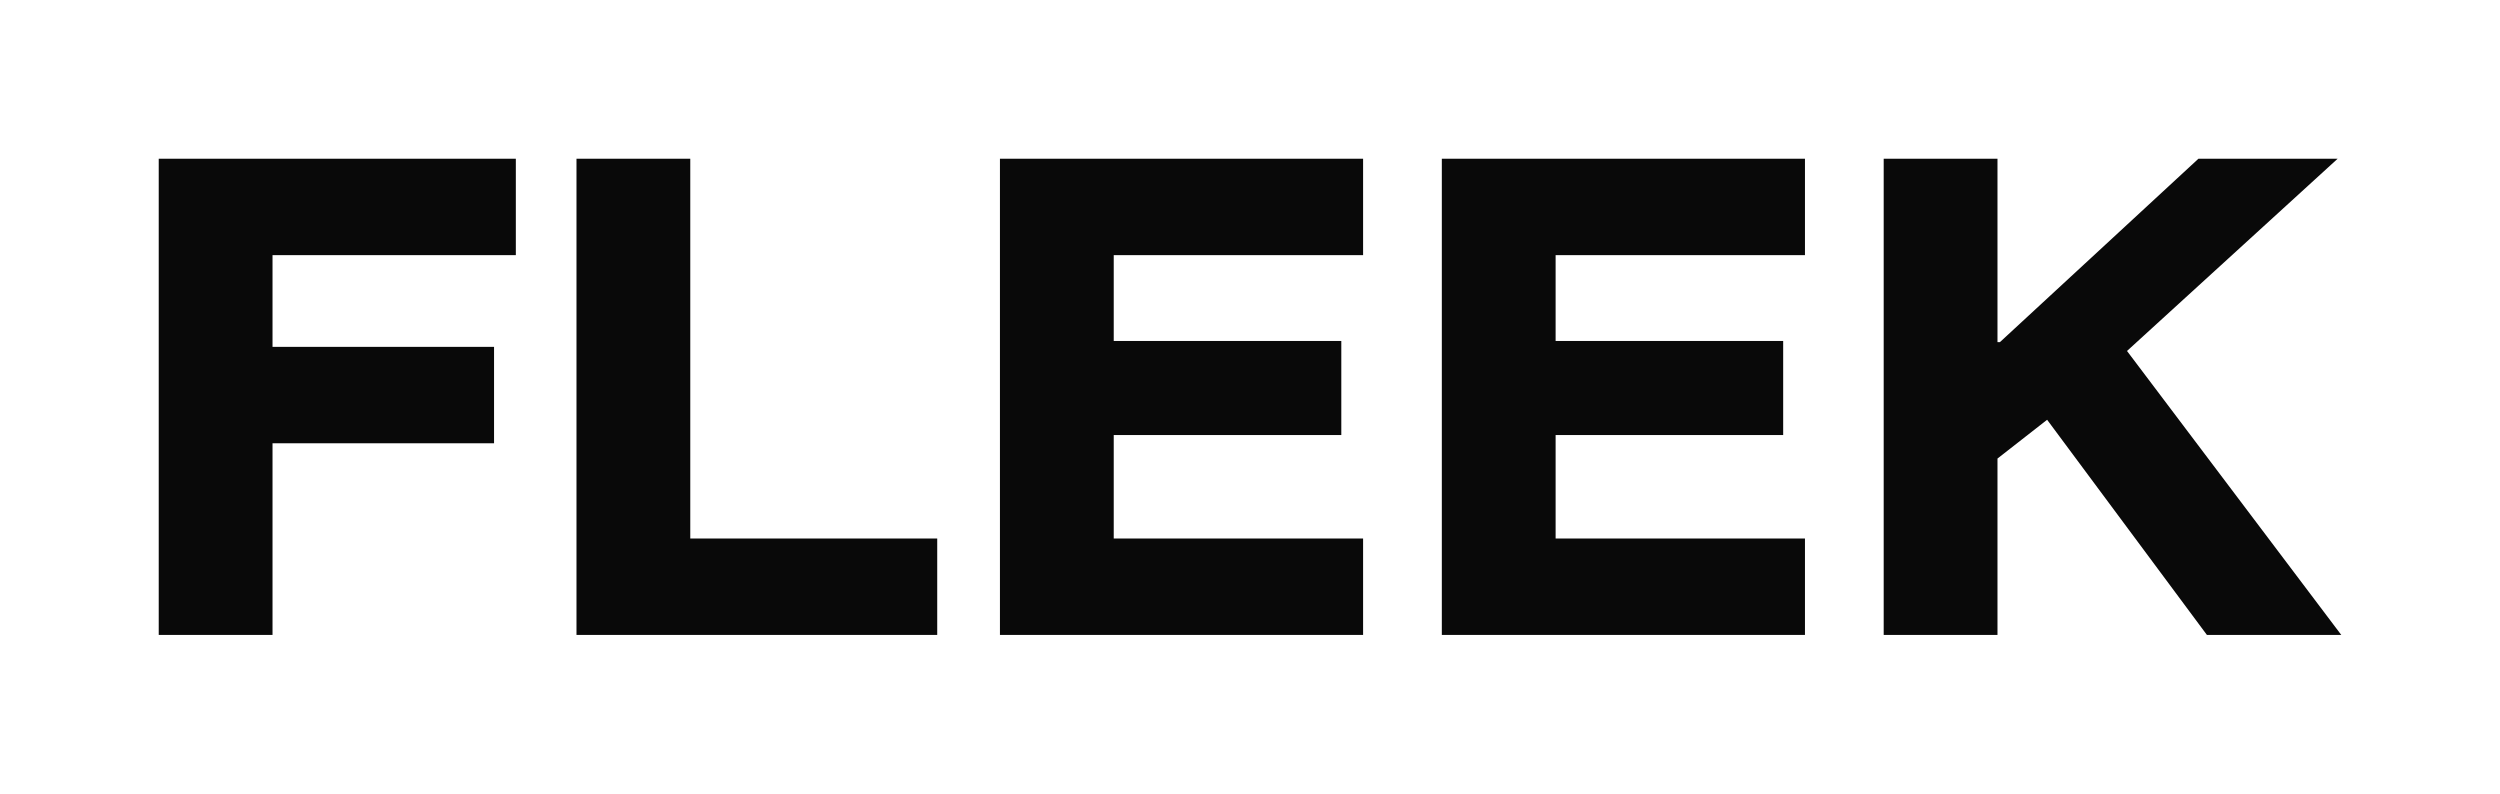
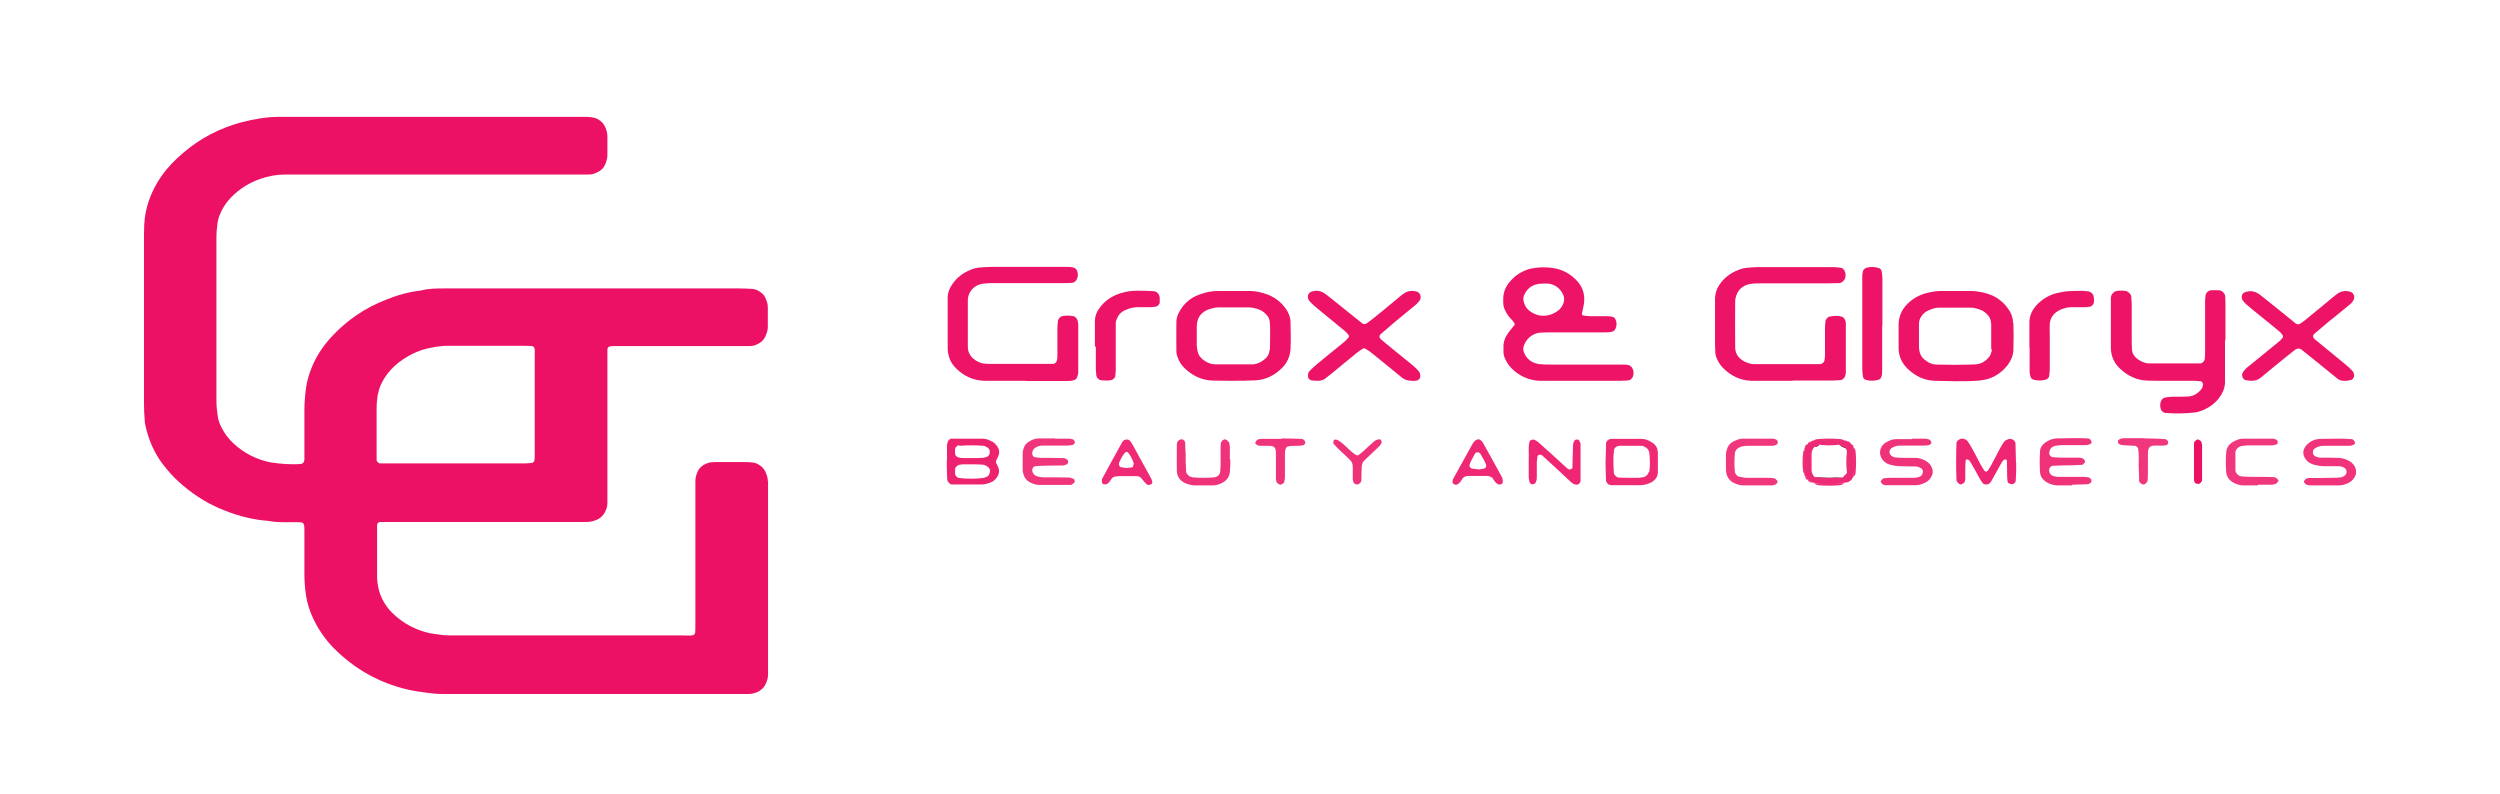
- <svg xmlns="http://www.w3.org/2000/svg" width="126" height="40" viewBox="0 0 126 40" fill="none">
-   <path d="M13.735 32H8V8H25.998V12.859H13.735V17.482H24.9V22.341H13.735V32Z" fill="#090909" />
-   <path d="M29.055 32V8H34.79V27.141H47.236V32H29.055Z" fill="#090909" />
-   <path d="M68.7 32H50.397V8H68.7V12.859H56.132V17.185H67.602V21.926H56.132V27.141H68.7V32Z" fill="#090909" />
-   <path d="M90.97 32H72.668V8H90.97V12.859H78.403V17.185H89.872V21.926H78.403V27.141H90.97V32Z" fill="#090909" />
-   <path d="M94.938 32V8H100.673V17.244H100.795L110.801 8H117.817L107.201 17.689L118 32H111.228L103.175 21.156L100.673 23.111V32H94.938Z" fill="#090909" />
+ <svg xmlns="http://www.w3.org/2000/svg" id="Layer_1" data-name="Layer 1" version="1.1" viewBox="0 0 1080 342.8">
+   <defs>
+     <style>
+       .cls-1 {
+         fill: #ef2975;
+       }
+ 
+       .cls-1, .cls-2, .cls-3, .cls-4, .cls-5, .cls-6, .cls-7, .cls-8, .cls-9, .cls-10, .cls-11, .cls-12, .cls-13, .cls-14, .cls-15, .cls-16, .cls-17, .cls-18, .cls-19 {
+         stroke-width: 0px;
+       }
+ 
+       .cls-2 {
+         fill: #f0357c;
+       }
+ 
+       .cls-3 {
+         fill: #ed1366;
+       }
+ 
+       .cls-4 {
+         fill: #000;
+       }
+ 
+       .cls-5 {
+         fill: #ee2874;
+       }
+ 
+       .cls-6 {
+         fill: #ed1165;
+       }
+ 
+       .cls-7 {
+         fill: #f0347b;
+       }
+ 
+       .cls-8 {
+         fill: #f0327a;
+       }
+ 
+       .cls-9 {
+         fill: #ed1467;
+       }
+ 
+       .cls-10 {
+         fill: #f0337b;
+       }
+ 
+       .cls-11 {
+         fill: #ef317a;
+       }
+ 
+       .cls-12 {
+         fill: #ef2673;
+       }
+ 
+       .cls-13 {
+         fill: #ee2572;
+       }
+ 
+       .cls-14 {
+         fill: #f0367d;
+       }
+ 
+       .cls-15 {
+         fill: #ef2974;
+       }
+ 
+       .cls-16 {
+         fill: #ef327a;
+       }
+ 
+       .cls-17 {
+         fill: #ee2370;
+       }
+ 
+       .cls-18 {
+         fill: #ef2e78;
+       }
+ 
+       .cls-19 {
+         fill: #ee2975;
+       }
+     </style>
+   </defs>
+   <path class="cls-6" d="M331.7,207.8c0-1.5-.5-2.8-1.1-4.1-.4-.9-1-1.6-1.7-2.2-1.1-.9-2.4-1.6-3.8-1.7-1.1-.1-2.2-.2-3.3-.2-3.8,0-7.6,0-11.4,0-1,0-1.9,0-2.9.1-1.3,0-2.5.6-3.6,1.2-1.1.7-2,1.6-2.5,2.8-.6,1.3-1,2.7-1,4.1,0,1.4,0,2.9,0,4.3v35.2c0,7.8,0,15.5,0,23.3,0,.9,0,1.9-.1,2.8,0,.3-.6,1-.9,1-1.6.3-3.2.1-4.7.1-32.5,0-65,0-97.5,0s-2.2,0-3.3,0c-2.7,0-5.4-.6-8-.9-6.3-1.4-11.9-4.3-16.5-8.9-1.4-1.3-2.5-2.9-3.5-4.5-1.2-2.1-2.1-4.2-2.5-6.6-.4-2-.6-4.1-.5-6.1,0-6.2,0-12.4,0-18.5s0-.9,0-1.4c0-.3,0-.6,0-.9,0-.6.7-1.2,1.3-1.2,1.6,0,3.2,0,4.7,0,26.6,0,53.3,0,79.9,0s2.9,0,4.3,0c1.6,0,3.1-.3,4.6-.9,1.5-.6,2.7-1.7,3.5-3.1.7-1.3,1.2-2.6,1.2-4.1,0-1.6,0-3.2,0-4.8,0-19,0-38,0-57.1,0-1.4,0-2.9,0-4.3,0-.3,0-.7.2-.9.1-.3.4-.6.7-.6,1.2-.3,2.5-.2,3.8-.2,17.3,0,34.6,0,51.8,0s3.5,0,5.2,0c1.5,0,2.8-.6,4-1.3,1.1-.7,2-1.6,2.5-2.8.6-1.3,1.1-2.7,1.1-4.1,0-2.9,0-5.7,0-8.6,0-1.5-.5-2.8-1.1-4.1-.4-.9-1-1.6-1.8-2.2-1.2-.9-2.4-1.5-3.9-1.6-1.9-.1-3.8-.2-5.7-.2-41.1,0-82.1,0-123.2,0s-2.5,0-3.8,0c-3.5,0-7,0-10.4.9-5.2.6-10.2,2-15.1,4-9,3.5-16.8,8.8-23.4,15.9-3.7,4-6.7,8.5-8.7,13.5-1.1,2.8-2,5.7-2.4,8.7-.4,3.1-.7,6.3-.7,9.5,0,5.9,0,11.7,0,17.6s0,2.5,0,3.8c0,.3-.1.6-.2.9,0,.3-.7.9-1,1-4.6.4-9.2,0-13.7-.7-6-1.3-11.3-4-15.8-8.2-2.1-2-3.8-4.2-5.1-6.8-.9-1.7-1.5-3.5-1.7-5.4-.3-2-.5-4.1-.5-6.2,0-23.5,0-46.9,0-70.4,0-2.2.2-4.4.5-6.6.1-.9.4-1.8.7-2.7,1.1-3,2.8-5.7,5-8,3.6-3.7,7.8-6.4,12.7-8.1,3.5-1.2,7-1.9,10.7-1.9,1.6,0,3.2,0,4.8,0h121.3c1.7,0,3.5,0,5.2,0,1.5,0,2.8-.5,4.1-1.2,1.3-.7,2.3-1.7,2.9-3.1.6-1.3,1-2.7,1-4.1,0-2.7,0-5.4,0-8.1,0-1.5-.4-2.8-1-4.1-.3-.6-.6-1.1-1-1.6-1.2-1.4-2.7-2.2-4.5-2.5-1.9-.3-3.8-.2-5.7-.2-21.6,0-43.1,0-64.7,0s-39,0-58.5,0c-2.4,0-4.8,0-7.1,0-5,0-10.7,1.1-15.5,2.3-9.3,2.5-17.7,6.8-25.1,13.1-3.7,3.1-7,6.5-9.7,10.4-4.3,6.3-6.9,13.1-7.3,20.8,0,1.6-.1,3.2-.1,4.8,0,24.1,0,48.2,0,72.3,0,2.4.1,4.8.3,7.1,0,.8.1,1.6.3,2.4,1.3,6,3.6,11.5,7.2,16.4,2.2,2.9,4.6,5.7,7.3,8.1,5.1,4.6,10.7,8.4,17,11.2,6.4,2.8,13.1,4.8,20.1,5.5.6,0,1.3.1,1.9.2,2.2.4,4.4.5,6.6.5,2.1,0,4.1,0,6.2,0,.5,0,.9,0,1.4.2.3,0,.6.4.7.6.3.7.3,1.6.3,2.3,0,6.3,0,12.7,0,19,0,3.2.2,6.4.7,9.5.5,3.5,1.6,6.8,3.1,10,2.2,4.6,5,8.8,8.6,12.5,9.1,9.3,20,15.4,32.7,18.3,2.6.6,5.3.9,8,1.3,2.2.3,4.4.5,6.6.5,1.6,0,3.2,0,4.8,0h123.6c1.3,0,2.5,0,3.8,0,1.3,0,2.5-.3,3.7-.8,1.8-.8,3.1-2.1,3.9-4,.5-1.2.8-2.4.8-3.7s0-2.2,0-3.3c0-25.5,0-51,0-76.6,0-1.1,0-2.2,0-3.3ZM163.3,170.3c.4-2.5,1.4-4.8,2.8-7,1.7-2.7,3.9-5,6.4-6.9,3.6-2.7,7.5-4.7,11.9-5.8,2.6-.6,5.3-1.1,8-1.2.9,0,1.9,0,2.8,0,10.6,0,21.2,0,31.8,0,.9,0,1.9,0,2.8.1.6,0,1.1.7,1.2,1.3s0,1.3,0,1.9c0,14.7,0,29.4,0,44.1,0,.8,0,1.6-.2,2.3,0,.3-.7.9-1,.9-.9,0-1.9.2-2.8.2-5.7,0-11.4,0-17.1,0h-12.8c-9.7,0-19.3,0-29,0-1.3,0-2.5,0-3.8,0-.8,0-1.6-.8-1.6-1.5,0-.6,0-1.3,0-1.9,0-6.8,0-13.6,0-20.4,0-2.1.2-4.1.5-6.1Z" />
+   <path class="cls-3" d="M704.8,158.6c-.3-.4-.6-.7-1.1-.8-1.1-.4-2.3-.3-3.4-.3-9.9,0-19.8,0-29.8,0-1.8,0-3.7,0-5.5-.2-3.2-.4-5.6-2.2-6.7-5.2-.3-.9-.4-1.8,0-2.7,1-3.1,3.9-5.5,7.1-5.7,1.6-.1,3.2-.1,4.8-.1,7.6,0,15.2,0,22.8,0,1.2,0,2.3,0,3.4-.3.6-.1,1.2-.6,1.5-1.3.6-1.3.6-2.7,0-4-.3-.7-.9-1.1-1.5-1.2-.7-.1-1.4-.2-2-.2-2.5,0-5.1,0-7.6,0-.9,0-1.8-.2-2.7-.3-.6,0-.8-.4-.7-.9.4-2,1-4,1-6.1,0-2.9-.9-5.4-2.8-7.6-3-3.4-6.8-5.5-11.3-6-2.5-.3-5.1-.3-7.6.1-.9.1-1.8.3-2.7.6-2.9,1-5.4,2.6-7.4,4.9-2.1,2.3-3.3,5-3.2,8.2,0,.5,0,.9,0,1.4,0,1.4.5,2.7,1.2,3.9.5,1,1.2,2,2,2.8.6.7,1.3,1.3,1.7,2.2,0,.2,0,.5,0,.6-.9,1.1-1.8,2.1-2.6,3.2-1.4,1.9-2.3,4-2.2,6.4,0,.7,0,1.4,0,2.1,0,1.2.4,2.3.9,3.3.6,1.3,1.4,2.4,2.3,3.4,3.3,3.5,7.4,5.4,12.2,5.7,1.6,0,3.2,0,4.8,0,4.6,0,9.2,0,13.8,0s11.1,0,16.6,0c1.2,0,2.3-.1,3.5-.2.7,0,1.6-.9,1.9-1.8.4-1.4.2-2.7-.6-3.9ZM658.3,127.8c1.2-3,3.4-4.8,6.7-5.2.7,0,1.4-.1,1.9-.1.6,0,1.1,0,1.6,0,3,.2,5.2,1.8,6.6,4.4.8,1.5.8,3.1.1,4.6-.5,1.1-1.2,2-2.1,2.7-1.9,1.4-4,2.2-6.4,2.2-2.4,0-4.5-.9-6.3-2.4-1.1-.9-1.7-2.1-2.1-3.5-.3-.9-.3-1.8,0-2.7Z" />
+   <path class="cls-3" d="M774.4,164.5c-4.4,0-8.8,0-13.2,0-1.6,0-3.2,0-4.8,0-4.6-.2-8.5-2.1-11.7-5.2-1.2-1.1-2.1-2.4-2.8-3.9-.5-1.1-.9-2.1-.9-3.3,0-.9,0-1.8-.1-2.8,0-6.2,0-12.5,0-18.7,0-.5,0-.9,0-1.4,0-3.2,1.3-5.8,3.4-8.1,2.1-2.3,4.6-3.8,7.5-4.8.9-.3,1.8-.5,2.7-.6,1.8-.2,3.7-.3,5.5-.3,10.8,0,21.7,0,32.5,0,.9,0,1.8.2,2.7.3.8,0,1.2.6,1.6,1.2.6,1,.6,2.2.3,3.3-.3,1-1.6,2.1-2.5,2.1-1.6,0-3.2.1-4.8.1-9.5,0-18.9,0-28.4,0-1.8,0-3.7,0-5.5.3-2.9.6-5,2.3-5.9,5.2-.2.7-.4,1.4-.4,2,0,6.7-.1,13.4,0,20.1,0,4.3,3.5,6.4,6.5,7.1.7.2,1.4.2,2.1.2,9.2,0,18.5,0,27.7,0,.4,0,.9,0,1.3-.3.4-.2.8-.6.9-1,.2-.9.3-1.8.3-2.7,0-3.9,0-7.8,0-11.8,0-.9.1-1.8.2-2.7,0-.8,1-1.9,1.7-2,1.8-.4,3.6-.5,5.4,0,.7.2,1.1.9,1.4,1.5.2.4.3.9.3,1.3,0,7.2,0,14.3,0,21.5,0,.4-.2.9-.3,1.3-.1.7-1.2,1.8-1.9,1.8-1.1,0-2.3.2-3.4.2-5.8,0-11.5,0-17.3,0h0Z" />
+   <path class="cls-3" d="M443.1,164.5c-4.4,0-8.8,0-13.2,0-1.6,0-3.2,0-4.8,0-4.6-.2-8.5-1.9-11.8-5.1-1.4-1.3-2.4-2.8-3.1-4.5-.3-.9-.5-1.8-.7-2.7-.1-.9-.1-1.8-.1-2.8,0-6.2,0-12.5,0-18.7,0-.7,0-1.4,0-2.1,0-2.4,1-4.5,2.4-6.4,2.3-3.1,5.4-5,9-6.2.7-.2,1.4-.3,2-.4,1.8-.1,3.7-.3,5.5-.3,10.8,0,21.7,0,32.5,0,.9,0,1.8,0,2.7.2,1,.2,1.6.8,1.9,1.8.4,1.1.3,2.3-.2,3.3-.4.9-1.2,1.5-2.1,1.6-1.4.1-2.8.1-4.1.1-9.7,0-19.4,0-29.1,0-1.8,0-3.7,0-5.5.3-2.9.5-5,2.2-6,5.1-.2.6-.3,1.4-.3,2,0,6.7,0,13.4,0,20.1,0,4.5,4.1,6.9,7.1,7.3.7,0,1.4.1,2.1.1,9,0,18,0,27,0,.5,0,1,0,1.3-.2.4-.2.8-.6.9-1,.2-.6.3-1.4.3-2,0-3.9,0-7.8,0-11.8,0-1.1.1-2.3.2-3.4,0-1,1.2-2.2,2.2-2.3,1.4-.2,2.8-.2,4.1,0,1.1.1,2.1,1.1,2.3,2.3,0,.5.2.9.2,1.4,0,6.9,0,13.8,0,20.8,0,.7-.3,1.3-.5,2-.3.7-.8,1.1-1.5,1.3-.9.2-1.8.3-2.7.3-6,0-12,0-18,0h0Z" />
+   <path class="cls-3" d="M961.2,147.1c0,4.8,0,9.7,0,14.5,0,1.2,0,2.3,0,3.5,0,2.6-1.1,4.9-2.7,7-2.2,2.8-5.1,4.6-8.5,5.7-.6.2-1.3.3-2,.4-4.1.5-8.3.5-12.4.2-.2,0-.5,0-.7-.2-.6-.3-1.2-.6-1.4-1.4-.4-1.2-.4-2.3,0-3.4.3-.9,1-1.5,2-1.7.9-.2,1.8-.2,2.7-.3,2.3,0,4.6,0,6.9-.1,2.5-.1,4.4-1.3,5.9-3.2.4-.5.6-1.2.7-1.9,0-.7-.5-1.5-1-1.5-.9,0-1.8-.2-2.7-.2-5.1,0-10.2,0-15.2,0-1.8,0-3.7,0-5.5-.1-4.3-.2-8-2-11.2-4.9-2.7-2.4-4.2-5.6-4.2-9.2,0-7.1,0-14.3,0-21.5,0-.2,0-.5.1-.7,0-.9,1.3-2.2,2.3-2.4,1.4-.2,2.7-.2,4.1,0,1,.2,2.2,1.4,2.3,2.3,0,1.1.2,2.3.2,3.4,0,5.1,0,10.2,0,15.2,0,1.4,0,2.8.1,4.1,0,2,1.1,3.5,2.7,4.6,1.3.9,2.8,1.6,4.5,1.7.2,0,.5,0,.7,0,7.2,0,14.3,0,21.5,0,1.1,0,2.1-1.1,2.1-2.3,0-.7.1-1.4.1-2.1,0-1.4,0-2.8,0-4.2,0-5.8,0-11.5,0-17.3,0-1.2,0-2.3.2-3.4,0-1,1.2-2.2,2.3-2.3,1.1,0,2.3-.1,3.4,0,1.4,0,2.7,1.4,2.8,2.6,0,1.2.1,2.3.1,3.5,0,5.1,0,10.2,0,15.2Z" />
+   <path class="cls-3" d="M869.6,139.4c0-2.6-1.1-4.9-2.8-7-2.4-2.9-5.5-4.9-9.2-5.8-2-.5-4-.9-6.1-.9-4.4,0-8.8,0-13.1,0-2.1,0-4.1.4-6.1.9-3.2.8-6,2.4-8.3,4.7-2.4,2.4-3.7,5.3-3.8,8.7,0,3.5,0,6.9,0,10.4,0,3.6,1.5,6.7,4.2,9.2,3.2,2.9,6.8,4.7,11.2,4.9,3,.1,6,.1,9.4.2,3.1,0,6.6,0,10-.3,5.1-.4,9.2-2.7,12.4-6.8,1.4-1.9,2.3-4.1,2.4-6.4.1-3.9.1-7.9,0-11.8ZM860.5,150.9c0,.5-.1.9-.3,1.4-.2.6-.4,1.4-.9,1.9-1.5,1.8-3.4,3.1-5.9,3.2-3,.2-6,.1-9,.2h0c-2.5-.1-5.1,0-7.6-.1-2.2,0-4-.9-5.6-2.3-1.1-.9-1.7-2.1-2-3.5,0-.5-.2-.9-.2-1.4,0-3.5,0-6.9,0-10.3,0-1.2.3-2.3,1-3.3.8-1.2,1.8-2.1,3.1-2.6,1.5-.7,3-1.2,4.6-1.2,4.6,0,9.2,0,13.8,0,1.4,0,2.7.5,4,.9,1.3.5,2.4,1.3,3.3,2.4.6.7,1,1.5,1.2,2.4,0,.5.2.9.2,1.4,0,3.7,0,7.4,0,11Z" />
+   <path class="cls-3" d="M557.5,139.2c0-2.1-.8-4.1-2-5.8-1.9-2.7-4.4-4.7-7.5-6-2.6-1-5.3-1.7-8.1-1.7-4.6,0-9.2,0-13.8,0-2.6,0-5.1.5-7.5,1.4-3.1,1-5.8,2.8-7.8,5.5-1.4,1.9-2.5,3.9-2.6,6.3-.1,4.4,0,8.8,0,13.1,0,.7.2,1.4.4,2,.7,2,1.7,3.8,3.3,5.2,3.3,3.1,7.1,5,11.7,5.2,3,.1,6,.1,9.2.1,3,0,6.3,0,9.5-.2,4.6-.2,8.4-2.2,11.6-5.4,2.2-2.2,3.4-5,3.6-8,.2-3.9.1-7.9,0-11.8ZM548.4,151.2c0,1.7-.9,3.1-2.2,4.1-1.5,1.2-3.1,2-5,2.1-2.8,0-5.5,0-8.3,0h0c-2.5,0-5.1,0-7.6,0-2.2,0-4.1-.8-5.7-2.1-1.1-.9-1.9-2-2.2-3.4-.2-.9-.4-1.8-.4-2.7,0-2.8,0-5.5,0-8.3.1-3.9,2.1-6.4,5.9-7.5,1.1-.3,2.2-.6,3.4-.6,4.4,0,8.7,0,13.1,0,1.6,0,3.2.4,4.7,1,1.3.5,2.4,1.4,3.3,2.5.6.7,1,1.6,1.1,2.5.1.9.2,1.8.2,2.8,0,3.2,0,6.4-.1,9.7Z" />
+   <path class="cls-3" d="M1014.5,164.5c-1.2,0-1.6,0-2.1,0-.9,0-1.8-.3-2.6-.9-2.5-2-5-4.1-7.5-6.1-2.7-2.2-5.4-4.3-8.1-6.5-.7-.6-1.8-.5-2.6,0-1.3,1-2.6,2-3.8,3-3.8,3.1-7.5,6.1-11.2,9.2-1.1.9-2.4,1.3-3.8,1.3-.9,0-1.8-.1-2.7-.3-1.3-.2-1.9-2.2-1.2-3.3.6-1,1.4-1.8,2.3-2.5,3.9-3.2,7.9-6.4,11.8-9.6,1.1-.9,2.2-1.7,3-2.8.3-.4.4-.9,0-1.3-.4-.6-.8-1.1-1.3-1.5-3-2.5-6.1-5-9.1-7.4-1.8-1.5-3.6-2.9-5.3-4.4-.5-.4-.9-1-1.4-1.6-.9-1.1-.5-3,.8-3.5,1.8-.7,3.6-.7,5.3.2,1,.5,1.9,1.3,2.8,2,4.7,3.7,9.3,7.5,14,11.3.5.4,1.4.4,1.9,0,.8-.5,1.5-1,2.2-1.6,3.9-3.2,7.9-6.4,11.8-9.7.7-.6,1.4-1.1,2.2-1.7,1.6-1.1,3.4-1.3,5.3-.8,1.4.3,2.2,2,1.7,3.2-.4.9-.9,1.6-1.6,2.2-3.4,2.8-6.8,5.5-10.2,8.3-1.8,1.5-3.5,3-5.3,4.5-.8.7-.7,1.6.1,2.3.5.4,1.1.9,1.6,1.3,4.1,3.4,8.2,6.7,12.3,10.1.9.7,1.7,1.6,2.5,2.4.3.3.5.8.6,1.2.4,1-.4,2.6-1.4,2.7-.7.1-1.4.2-1.4.2Z" />
+   <path class="cls-3" d="M610.2,164.5c-2.3,0-3.5-.5-4.6-1.4-4.5-3.7-8.9-7.3-13.4-10.9-.7-.6-1.5-1-2.3-1.5-.4-.3-.9-.3-1.3,0-.8.5-1.5,1-2.3,1.6-3.8,3.1-7.5,6.1-11.2,9.2-.9.7-1.8,1.4-2.7,2.1-.8.6-1.6.8-2.6.9-1.2,0-2.3,0-3.4-.2-.5-.1-1.3-.9-1.3-1.4-.2-1,0-1.9.6-2.6,1-1,2-1.9,3-2.8,3.7-3.1,7.5-6.1,11.3-9.2.9-.7,1.7-1.5,2.5-2.4.3-.3.3-.8,0-1.3-.4-.5-.9-1.1-1.4-1.5-4.1-3.4-8.2-6.7-12.3-10.1-1.1-.9-2.1-1.8-3-2.8-.3-.3-.5-.8-.7-1.2-.4-1,.2-2.5,1.2-2.9,1.8-.7,3.6-.7,5.3.3.8.4,1.5,1,2.3,1.6,4.9,3.9,9.7,7.8,14.6,11.7.5.4,1.3.4,1.9,0,1.1-.8,2.2-1.6,3.3-2.5,3.6-2.9,7.1-5.8,10.7-8.8.7-.6,1.4-1.2,2.2-1.7,1.6-1.1,3.4-1.2,5.3-.8,1.6.4,2.4,2.5,1.4,3.9-.4.5-.8,1.1-1.4,1.6-3,2.5-6.1,5-9.1,7.5-2.1,1.8-4.2,3.6-6.3,5.4-.8.7-.7,1.6.1,2.3.9.7,1.7,1.5,2.6,2.2,3.6,2.9,7.2,5.8,10.7,8.7,1.1.9,2.1,1.8,3,2.9.6.7.8,1.6.6,2.6-.1.5-.8,1.3-1.4,1.4-.9.1-1.8.2-1.9.2Z" />
+   <path class="cls-9" d="M473,149.8c0-2.5,0-5.1,0-7.6,0-1.2,0-2.3,0-3.5,0-2.4,1-4.5,2.5-6.3,2.2-2.8,5.1-4.6,8.5-5.7,2.4-.7,4.9-1.2,7.5-1.1,2.3,0,4.6,0,6.9.2,1.3,0,2.5,1.3,2.6,2.8,0,.7,0,1.4,0,2.1,0,.8-1,1.7-1.8,1.8-.7,0-1.4.2-2,.2-1.8,0-3.7,0-5.5,0-1.9,0-3.7.4-5.4,1.2-1.8.7-3.1,2-3.8,3.8-.3.6-.5,1.3-.5,2,0,1.4,0,2.8,0,4.1,0,5.3,0,10.6,0,15.9,0,.9-.1,1.8-.2,2.7,0,.8-1,1.7-1.8,1.8-1.4.3-2.7.2-4.1.1-1.1,0-2.2-1.1-2.3-2.2,0-.9-.2-1.8-.2-2.7,0-3.2,0-6.5,0-9.7h0Z" />
+   <path class="cls-9" d="M876.7,150.3c0-3.7,0-7.4,0-11,0-3.2,1.4-5.8,3.6-8,2.3-2.3,5.1-3.9,8.3-4.7,2.3-.5,4.5-.9,6.8-.9,2.3,0,4.6-.2,6.9.2,1,.2,2.1,1.2,2.2,2.3.1.9.2,1.8,0,2.7-.1.5-.9,1.4-1.3,1.5-.7.1-1.4.3-2,.3-2.1,0-4.1,0-6.2,0-1.6,0-3.2.4-4.7,1-.6.3-1.2.6-1.8,1-1.8,1.3-2.8,3-3,5.2-.1,1.6,0,3.2,0,4.8,0,5.1,0,10.1,0,15.2,0,.9-.2,1.8-.3,2.7,0,.5-.9,1.3-1.4,1.4-1.8.5-3.6.5-5.4,0-.7-.2-1.1-.8-1.3-1.5-.2-.7-.3-1.4-.3-2,0-3.5,0-6.9,0-10.4h0Z" />
+   <path class="cls-3" d="M813.1,140.7c0,6.4,0,12.9,0,19.3,0,.9,0,1.8-.3,2.7-.2.6-.6,1.2-1.4,1.4-1.8.5-3.6.5-5.4,0-.7-.2-1.1-.8-1.2-1.5-.2-1.1-.3-2.3-.3-3.4,0-10.1,0-20.2,0-30.4,0-3.2,0-6.4,0-9.7,0-.7.2-1.4.3-2,0-.4,1-1.3,1.4-1.4,1.8-.5,3.6-.5,5.4.1.7.2,1.2.8,1.3,1.5.2,1.1.3,2.3.3,3.4,0,6.7,0,13.3,0,20h0Z" />
+   <path class="cls-13" d="M871,199.9c0,2.6,0,5.1-.2,7.7,0,.7-.5,1.2-1.2,1.5-.6.3-2.2-.3-2.3-.9,0-.7-.2-1.4-.2-2,0-2.3-.1-4.6-.1-6.9,0-.6-.2-.9-.8-.8-.4,0-.8.3-1.1.7-.6,1-1.2,2-1.7,3-1,1.8-2,3.6-3,5.4-.2.4-.5.7-.8,1.1-.6.8-2.4.8-3.1,0-1.6-2.2-2.7-4.8-4.2-7.2-.6-1-1-2.1-1.9-2.9-.1-.1-.4-.1-.6-.1-.2,0-.5.1-.6.2-.1,1.1-.2,2.3-.2,3.4,0,1.6,0,3.2,0,4.8,0,.4-.2.9-.3,1.3,0,.4-1.3,1.1-1.7,1.1-.4,0-1.5-.9-1.6-1.3,0-.2-.2-.4-.2-.6-.2-5.3-.2-10.6,0-15.9,0-1,1.3-2,2.5-2,.9,0,1.8.4,2.4,1.2.8,1.1,1.4,2.3,2.1,3.5,1.7,3,3.1,6.2,5,9.1.4.6,1.2.6,1.6-.1.4-.6.8-1.1,1.1-1.7,1.5-2.8,3-5.7,4.5-8.5.4-.8,1-1.6,1.5-2.3.4-.5,1.1-.8,1.8-1,1.7-.4,3,.8,3,2,.1,2.8.1,5.5.2,8.2Z" />
+   <path class="cls-2" d="M455.9,189.5c2.1,0,4.2,0,6.2,0,.4,0,.9.2,1.3.3.5,0,1.2,1.2.9,1.6-.2.4-.6.8-.9.8-.9.2-1.8.3-2.7.3-3.5,0-6.9,0-10.4,0-.9,0-1.8.2-2.7.7-1.1.6-1.7,1.5-1.7,2.8,0,.6.6,1.5,1.1,1.5.9.1,1.8.3,2.7.3,3.2,0,6.5,0,9.7.1.7,0,1.3.4,1.8.8.4.4.3,1.5-.2,1.8-.6.3-1.3.6-1.9.6-2.8,0-5.5,0-8.3.1-1.1,0-2.3.1-3.4.2-1.2.1-1.8,1.4-1.3,2.6.4.9,1,1.5,2,1.8.9.2,1.8.4,2.7.4,3.7,0,7.4,0,11.1.1.7,0,1.3.4,1.9.6.5.2.7,1.4.2,1.7-.4.3-.7.5-1.1.8-.2.1-.4.1-.7.1-4.4,0-8.8,0-13.2,0-1.4,0-2.7-.5-4-1.1-1.5-.8-2.5-2-2.9-3.7-.1-.4-.3-.9-.3-1.4,0-2.5,0-5.1,0-7.6,0-.7.2-1.4.4-2,.3-1.1,1-2.1,2-2.7,1.3-.9,2.8-1.6,4.5-1.6,2.3,0,4.6,0,6.9,0,0,0,0,0,0,0Z" />
+   <path class="cls-16" d="M895.1,209.7c-2.1,0-4.1,0-6.2,0-1.6,0-3.2-.5-4.6-1.3-1.7-1-2.9-2.4-3-4.4-.2-3-.2-6,0-9,0-1.7,1.1-3,2.5-4,1.4-.9,2.9-1.5,4.5-1.6,4.6,0,9.2-.3,13.8,0,.6,0,1.1.6,1.4,1.3.2.5,0,.8-.5,1.1-.6.3-1.3.5-2,.5-3.5,0-6.9,0-10.4,0-.9,0-1.8.2-2.7.3-1.7.3-2.7,1.6-2.6,3.5,0,.5.8,1.3,1.3,1.4,1.1,0,2.3.2,3.4.2,2.8,0,5.5,0,8.3,0,.4,0,.9.2,1.3.3.4,0,1.3,1.2,1.2,1.5-.2.4-.5.7-.8,1-.2.2-.4.3-.6.3-1.4,0-2.8.2-4.1.2-2.8,0-5.5.1-8.3.2-.8,0-1.3.5-1.6,1.1-.6,1.3.3,3,1.6,3.3.7.2,1.3.4,2,.4,3.2,0,6.5,0,9.7,0,1.1,0,2.3,0,3.4.2.4,0,.8.4,1.1.7.5.3.4,1.4-.1,1.7-.4.2-.8.6-1.2.6-2.3.1-4.6.1-6.9.2,0,0,0,0,0,0Z" />
+   <path class="cls-17" d="M430.4,200.2c-.2-.5-.2-.9,0-1.3.3-.6.6-1.2.9-1.9.7-1.7.3-3.2-.7-4.5-.6-.7-1.2-1.4-2.1-1.8-1.2-.6-2.5-1.2-3.9-1.2-4.3,0-8.7,0-13.1,0-.2,0-.4,0-.7,0-.4,0-1.4,1-1.4,1.4,0,.4-.3.9-.3,1.3,0,2.3,0,4.6,0,6.9h-.1c0,2.7.1,5.5.2,8.2,0,.6,1.2,1.9,1.7,2,.2,0,.5,0,.7,0,4.1,0,8.2,0,12.4,0,1.4,0,2.7-.4,4-.9,1.1-.4,2-1.2,2.6-2.1,1-1.4,1.3-2.9.6-4.5-.3-.6-.5-1.3-.9-1.9ZM414.4,192.6c3.5-.3,6.9-.3,10.4,0,.7,0,1.3.5,1.9.8.5.4.9,1,.9,1.7,0,1-.4,2-1.2,2.2-.7.2-1.3.5-2,.5-1.6.1-3.2.1-4.5.1-2.2-.1-4.1.2-5.9-.3-.5-.1-1.3-.8-1.4-1.4,0-.7-.1-1.4,0-2.1,0-.9.9-1.7,1.8-1.8ZM426.6,205.8c-.6.3-1.3.6-1.9.7-3.4.4-6.9.4-10.3,0-.7,0-1.8-1-1.8-1.8,0-.7,0-1.4,0-2.1,0-.7,1.1-1.7,1.8-1.8.5,0,.9-.2,1.4-.2,1.4,0,2.8,0,4.1,0h0c1.4,0,2.8,0,4.1.1.9,0,1.8.3,2.6.9.6.4,1,.9,1.1,1.7,0,.8-.4,2.1-1,2.4Z" />
+   <path class="cls-10" d="M1004,209.7c-2.1,0-4.1,0-6.2,0-.4,0-.9-.2-1.3-.3-.4,0-1.4-1.2-1.2-1.5.2-.4.5-.8.9-1,.4-.2.8-.4,1.3-.4,3.5,0,6.9,0,10.4-.1,1.1,0,2.3,0,3.4-.2.4,0,.9-.3,1.3-.5.8-.4,1.3-1.5,1.1-2.3-.2-.8-.7-1.2-1.3-1.5-.6-.3-1.3-.5-2-.5-2.1,0-4.1,0-6.2,0-1.6,0-3.2-.3-4.8-.7-.9-.3-1.7-.7-2.4-1.3-3-2.8-2.4-5.9.6-8.2,1.3-1,2.9-1.5,4.5-1.6,4.6,0,9.2-.3,13.8.1.6,0,1.1.6,1.4,1.3.2.5,0,.8-.5,1.1-.6.3-1.3.5-2,.5-3.5,0-6.9,0-10.4,0-.9,0-1.8,0-2.7.3-.6.2-1.3.5-1.8.9-.6.4-.8,1.1-.7,1.8,0,.7.5,1.3,1.1,1.6.6.2,1.3.5,2,.5,2.5,0,5.1,0,7.6.1,1.6,0,3.2.4,4.7,1.2,1.7.9,2.9,2.3,3.2,4.2,0,.4,0,.9,0,1.4-.5,1.9-1.7,3.3-3.4,4.1-1.3.6-2.6,1-4,1-2.1,0-4.1,0-6.2,0,0,0,0,0,0,0Z" />
+   <path class="cls-16" d="M826,189.5c1.8,0,3.7,0,5.5,0,.5,0,.9,0,1.4.2.7.2,1.2.5,1.4,1.3,0,.2.2.6,0,.6-.3.3-.7.6-1.1.7-.9.2-1.8.2-2.7.2-3,0-6,0-9,0-.9,0-1.8,0-2.7.3-.6.2-1.3.5-1.8.9-.9.6-1,2.3-.1,3,.5.5,1.1.8,1.8.9,1.1.1,2.3.2,3.4.2,1.8,0,3.7,0,5.5,0,1.4,0,2.7.5,4,1.1,1.7.9,2.9,2.3,3.3,4.2,0,.4,0,.9,0,1.4-.5,1.9-1.7,3.3-3.4,4.1-1.3.6-2.6,1-4,1-4.4,0-8.7,0-13.1,0-.2,0-.4-.1-.7-.2-.4,0-1.4-1.2-1.2-1.5.2-.4.5-.7.8-1,.2-.2.4-.3.6-.3.9,0,1.8-.2,2.7-.2,3.4,0,6.9,0,10.3,0,.9,0,1.8-.2,2.7-.6.7-.4,1.2-1.3,1.1-2.3-.1-.8-.7-1.2-1.3-1.5-.6-.3-1.3-.5-2-.5-2.1,0-4.1,0-6.2-.1-1.9,0-3.7-.3-5.4-.9-1.1-.4-2-1.2-2.7-2.1-1.7-2.4-1-5.7,1.5-7.2,1.4-.8,2.9-1.5,4.5-1.5,2.3,0,4.6,0,6.9,0h0Z" />
+   <path class="cls-15" d="M716.1,195.1c0-2-1.3-3.4-3-4.3-1.2-.7-2.5-1.2-3.9-1.2-4.4,0-8.8,0-13.1,0-1.2,0-2.3,1-2.3,2.1,0,2.5-.1,5.1-.2,7.8,0,2.6.1,5.3.2,8.1,0,.7,1,1.9,1.7,1.9.2,0,.5.1.7.1,4.1,0,8.3,0,12.5,0,1.4,0,2.7-.4,4-.9,2-.9,3.5-2.4,3.5-4.7,0-3,0-6,0-9ZM712.3,203.8c-.2,1-1.3,2.2-2.3,2.3-.7.1-1.4.3-2,.3-1.4,0-2.8,0-4.1,0h0c-1.6,0-3.2,0-4.8-.1-.6,0-1.8-1.2-1.9-1.8-.2-3.4-.4-6.9.1-10.3,0-.5.9-1.3,1.4-1.4.2,0,.4-.2.7-.2,3,0,6,0,9,0s.9.1,1.4.2c1.3.2,2.6,1.5,2.7,2.8.3,2.8.4,5.5,0,8.2Z" />
+   <path class="cls-8" d="M531.5,198.4c0,1.8,0,3.7-.2,5.5-.2,2.2-1.5,3.8-3.5,4.8-1.2.6-2.6,1-4,1-2.5,0-5.1,0-7.6,0-1.4,0-2.7-.4-4-.9-2.3-1-3.7-2.8-3.8-5.3-.1-3.9,0-7.8,0-11.7,0-.8.5-1.3,1-1.7.4-.3.8-.3,1.3-.3.5,0,1.3.8,1.3,1.4,0,1.6.1,3.2.2,4.8,0,2.5,0,5.1.2,7.6,0,1,1.1,2.2,2.1,2.4.2,0,.4.1.7.2,3.2.3,6.4.3,9.6,0,.2,0,.4-.2.6-.2.8-.2,1.6-1.2,1.7-2,0-.9.2-1.8.2-2.7,0-2.5,0-5.1,0-7.6,0-.7,0-1.4.1-2.1,0-.9,1-1.8,1.8-1.8.7,0,1.8,1.1,1.9,1.8,0,.5.2.9.2,1.4,0,1.8,0,3.7,0,5.5,0,0,0,0,0,0Z" />
+   <path class="cls-14" d="M759.4,209.7c-2.1,0-4.2,0-6.2,0-1.4,0-2.7-.4-4-1-1.8-.8-2.9-2.2-3.4-4.1,0-.5-.2-.9-.2-1.4,0-2.3,0-4.6,0-6.9,0-.7.2-1.4.4-2,.4-1.7,1.4-2.9,2.9-3.6,1.2-.6,2.5-1.2,4-1.2,4.4,0,8.8,0,13.1,0,.4,0,.9.2,1.3.4.5.2.6.6.7,1.1,0,.5,0,.8-.6,1.1-.6.3-1.3.5-2,.5-3.5,0-6.9,0-10.4,0-.7,0-1.4,0-2.1.2-.7.1-1.3.4-1.9.7-.8.5-1.4,1.2-1.5,2.2-.3,2.8-.3,5.5,0,8.3.1.7,1,1.8,1.8,1.9.9.2,1.8.4,2.7.5,3.2,0,6.5,0,9.7,0,.9,0,1.8.1,2.7.2.2,0,.5.2.6.3.3.3.7.6.9,1,.2.4-.6,1.4-1.1,1.5-.4,0-.9.3-1.3.3-2.1,0-4.1,0-6.2,0,0,0,0,0,0,0Z" />
+   <path class="cls-14" d="M975.4,209.7c-2.1,0-4.2,0-6.2,0-1.4,0-2.7-.4-4-1-2-1-3.3-2.6-3.5-4.8-.2-2.8-.2-5.5,0-8.3.1-2.2,1.3-3.9,3.3-4.9,1.2-.6,2.5-1.2,3.9-1.2,4.4,0,8.8,0,13.1,0,.4,0,.9.3,1.3.4.5.2.6.6.7,1.1,0,.5,0,.9-.6,1-.7.2-1.3.4-2,.4-3.5,0-6.9,0-10.4,0-.9,0-1.8.2-2.7.3-1.4.3-2.6,1.5-2.6,2.8,0,2.5,0,5.1,0,7.6,0,1.3,1.3,2.6,2.7,2.7,1.4.1,2.8.2,4.1.2,3.2,0,6.5,0,9.7.1.4,0,.9.2,1.3.5.4.3.6.6.8,1,.1.3-.9,1.4-1.3,1.5-.4,0-.9.2-1.3.3-2.1,0-4.2,0-6.2,0h0Z" />
+   <path class="cls-12" d="M660.4,198.5c.2-2.1-.3-4.9.3-7.6.1-.5.9-1.1,1.6-1,.2,0,.5,0,.7.1.8.5,1.6,1,2.2,1.6,3.9,3.5,7.9,7.1,11.8,10.7.4.3.8.6,1.2.5.4,0,.8-.4,1.1-.6,0-2.5.1-5.1.2-7.6,0-.9,0-1.8.1-2.8,0-.4.3-.9.5-1.3.2-.5.6-.6,1.1-.6.6,0,.9,0,1.1.6.2.4.5.8.5,1.3,0,5.3,0,10.6,0,15.9,0,.7-.6,1.4-1.1,1.6-.7.2-1.4,0-2-.3-.4-.3-.8-.5-1.1-.8-1-.9-2-1.9-3-2.8-3-2.8-6.1-5.7-9.2-8.5-.3-.3-.8-.5-1.2-.5-.4,0-.9.4-1,.7-.2.9-.2,1.8-.3,2.7,0,2.3,0,4.6,0,6.9,0,.5-.2.9-.3,1.3-.1.6-.8,1.2-1.4,1.2-.2,0-.5,0-.7,0-.3-.3-.7-.7-.8-1.1-.2-.7-.2-1.4-.3-2,0-2.3,0-4.6,0-7.6Z" />
+   <path class="cls-1" d="M497.3,206.7c-2.8-5-5.5-10.1-8.3-15.1-.2-.4-.5-.7-.8-1.1-.6-.9-2.4-.8-3,0-.1.2-.3.3-.4.5-2.9,5.2-5.8,10.5-8.6,15.7-.1.2-.2.4-.2.7,0,.2,0,.4,0,.7,0,.5.3.9.7,1.1.4.1.9,0,1.3,0,1.1-.5,1.6-1.6,2.3-2.5.5-.6,1.1-.8,1.8-.9.4,0,.9-.1,1.4-.1,2.5,0,5.1,0,7.6,0,1,0,1.7.5,2.3,1.3.6.7,1.1,1.4,1.8,2.1.5.5,1.2.5,1.9.2.5-.2.7-.6.7-1.1-.1-.4-.2-.9-.4-1.3ZM489.5,201.6c0,.2-.4.3-.6.3-.7.1-1.4.2-2.2.3-.7-.1-1.6-.2-2.5-.4-.5,0-1-1.1-.8-1.7.6-1.5,1.3-2.9,2.3-4.2.2-.3.7-.7,1-.7.4,0,.8.5,1,.8.9,1.3,1.7,2.7,2.1,4.3,0,.3-.2.8-.4,1.2Z" />
+   <path class="cls-5" d="M649.2,206.8c-2.8-5.2-5.7-10.4-8.6-15.6-.2-.4-.6-.7-.9-1-.3-.3-.8-.5-1.3-.4-.4.2-.9.3-1.2.6-.5.5-.9,1-1.2,1.6-2.8,5-5.5,10-8.3,15-.1.2-.2.4-.2.7,0,.2,0,.4,0,.7.3.9,1.4,1.3,2.2.8.8-.5,1.4-1.2,1.8-2,.6-1.1,1.6-1.6,2.8-1.6,2.8,0,5.5,0,8.2,0,.2,0,.5,0,.7.1.6.2,1.3.4,1.7,1,.6,1,1.2,2,2.3,2.5.4.2.9.1,1.3,0,.5-.1.7-.6.7-1.1,0-.4,0-.9-.2-1.3ZM641.3,202.4c-.7.1-1.3.2-2.1.4-1.1-.1-2.2-.2-3.3-.4-.6,0-1.2-1-1.1-1.5.5-1.8,1.6-3.3,2.4-4.9.4-.8,1.8-.8,2.3,0,.9,1.6,1.9,3.1,2.5,4.8.2.6-.2,1.5-.8,1.6Z" />
+   <path class="cls-14" d="M926.5,189.4c3,0,6,.1,8.9.3.4,0,.8.5,1.1.8.4.4,0,1.6-.4,1.7-.4.1-.9.3-1.3.3-1.4,0-2.8,0-4.1,0-2.2,0-2.7,1.2-2.8,3.1,0,2.5,0,5,0,7.6,0,1.4,0,2.7-.1,4.1,0,.8-.5,1.2-1,1.7-.4.3-.8.4-1.3.2-.5-.1-1.4-.9-1.4-1.4,0-2.3-.1-4.6-.2-6.9,0-2.3.2-4.6-.2-6.9,0-.5-.8-1.4-1.3-1.4-1.8-.1-3.7-.2-5.5-.3-.4,0-.9-.3-1.3-.4-.6-.2-.9-1.3-.5-1.7.3-.3.7-.6,1.1-.7.7-.2,1.4-.2,2-.2,2.8,0,5.5,0,8.3,0,0,0,0,0,0,0Z" />
+   <path class="cls-7" d="M553.3,189.4c3,0,6,.1,8.9.2.8,0,1.2.5,1.6,1.1.3.5-.2,1.5-.7,1.6-1.1.3-2.3.3-3.4.3-1.1,0-2.3,0-3.4.3-.4.1-.8.6-.9,1-.2.6-.3,1.3-.3,2,0,3.4,0,6.9,0,10.3,0,.7-.2,1.3-.3,2,0,.4-1.2,1.2-1.6,1.2-.4,0-1.6-.7-1.7-1.1-.1-.4-.3-.9-.3-1.3,0-3.2,0-6.4,0-9.6,0-.5,0-.9,0-1.4,0-2.7-.6-3.4-3.1-3.4-1.1,0-2.3,0-3.4,0-.5,0-.9,0-1.3-.2-.4-.2-.8-.5-1.1-.8-.2-.3.6-1.6,1-1.7.4-.1.9-.3,1.3-.3,3,0,6,0,9,0,0,0,0,0,0-.1Z" />
+   <path class="cls-19" d="M781,191.8s0,0,0,0,0,0,0,0h0Z" />
+   <path class="cls-19" d="M800.6,193.1c0-.7-.3-1.1-1-1.3-.6-.3-1.2-.3-1.8.1.2-.4.2-.8,0-1.3-.2-.3-.4-.4-.7-.2-4.5-.8-9.1-.8-13.7,0-.4-.1-.7,0-.9.3-.5.4-.9.9-1.5,1.1,0,0,0,0,0,0t0,0h0c-.3.6-.8,1-1.2,1.5-.3.2-.4.4-.2.7-.8,3.6-.8,7.3,0,10.9h0c-.2.4,0,.6.2.8.4.5.9.9,1.2,1.4h0,0q0,0,0,0c.5.3,1,.7,1.4,1.1l.5.3h.6c4.4.9,8.8.8,13.3,0,1.9,0,3.2-.9,3.8-2.7.9-4.3.9-8.7,0-13ZM796.2,206.3c-4.1.1-8.2.3-12.3-.2-.8-.9-1.3-1.9-1.3-3.1,0-2.3,0-4.6,0-6.9,0-1.2.5-2.2,1.3-3.1.7,0,1.4-.3,1.9-.9,2.8.4,5.7.4,8.6,0,.6.3,1.2.6,1.8.9.2,0,.3-.1.5-.2.2-.1.4-.3.6-.5,0,0,0,0,.1-.1-.2.2-.3.5-.5.7,0,.1-.1.2-.1.4.2.1.5.2.7.3,0,.4,0,.8.4,1.1-.2,3.2-.2,6.4,0,9.6-.6.6-1.1,1.2-1.7,1.8Z" />
+   <path class="cls-11" d="M576.4,189.9c.4,0,.9,0,1.3.1.8.4,1.6,1,2.3,1.6,1.9,1.6,3.6,3.6,5.7,4.9.5.3.8.3,1.3,0,2.1-1.5,3.8-3.4,5.7-5,.5-.5,1-.9,1.6-1.3.4-.2.8-.3,1.3-.4.5-.1.9,0,1.1.5.1.4.3.9,0,1.3-.3.6-.8,1.1-1.3,1.6-2,1.9-4,3.8-6,5.7-.7.7-1,1.5-1.1,2.4-.1,2.1-.2,4.1-.2,6.2,0,.8-.6,1.2-1.1,1.6-.6.5-2.1,0-2.3-.8-.1-.4-.3-.9-.3-1.3,0-1.6,0-3.2,0-4.8,0-2.1-.3-2.7-1.9-4.2-2.1-2.1-4.5-4-6.4-6.3-.2-.3-.1-.9,0-1.3,0-.2.3-.3.5-.5Z" />
+   <path class="cls-6" d="M951.3,199.8c0,2.5,0,5,0,7.5,0,.7-.5,1.2-1.1,1.6-.6.4-2.1,0-2.2-.8,0-.2-.2-.4-.2-.6,0-5.2,0-10.5,0-15.7,0-.2,0-.4.1-.7,0-.4,1.1-1.2,1.5-1.3.4,0,1.5.7,1.6,1.1,0,.4.3.9.3,1.3,0,2.5,0,5,0,7.5,0,0,0,0,0,0Z" />
+   <path class="cls-18" d="M800.6,206.1c0-4.3,0-8.7,0-13,.5.5.9,1,1,1.7.3,3.2.3,6.4,0,9.6,0,.7-.5,1.2-1,1.7Z" />
+   <path class="cls-18" d="M797,190.5c-4.6.3-9.1.3-13.7,0,.6-.4,1.1-.8,1.8-.8,3.4-.3,6.7-.3,10.1,0,.7,0,1.2.5,1.8.8Z" />
+   <path class="cls-18" d="M783.6,208.8c4.4-.2,8.8-.2,13.3,0-.6.3-1.2.7-1.9.8-3.2.3-6.4.3-9.5,0-.6,0-1.2-.5-1.9-.8Z" />
+   <path class="cls-18" d="M779.6,194.2c.2,3.6.3,7.3,0,10.9-.2-.4-.5-.8-.6-1.2-.4-2.9-.4-5.7,0-8.6,0-.4.4-.8.6-1.2Z" />
+   <path class="cls-18" d="M781,191.8c-.2.7-.6,1.3-1.3,1.6,0-.8.5-1.4,1.3-1.6Z" />
+   <path class="cls-18" d="M799.6,191.8c-.6,0-1.2.1-1.8.2h0c0-.5,0-.9,0-1.4.9,0,1.5.4,1.8,1.2Z" />
+   <path class="cls-18" d="M782.5,190.8c-.3.7-.8,1.1-1.6,1.2.2-.8.7-1.2,1.6-1.2Z" />
+   <path class="cls-18" d="M779.8,205.9c.7.3,1.1.8,1.3,1.5-.8-.2-1.2-.7-1.3-1.5Z" />
+   <path class="cls-18" d="M781,207.3c.7.1,1.2.5,1.5,1.1-.8,0-1.3-.4-1.5-1.1Z" />
+   <path class="cls-4" d="M785.9,192.2c-.5.5-1.2.8-1.9.9.6-.3,1.2-.8,1.9-.9Z" />
+   <path class="cls-4" d="M796.2,206.3s0,0,0,0c-4.1.3-8.2.6-12.3-.2,4.1.5,8.2.3,12.3.2Z" />
+   <path class="cls-4" d="M797.6,193.8c-.2-.1-.5-.2-.7-.3-.2-.1-.4-.2-.6-.3-.6-.3-1.2-.6-1.8-.9.7.4,1.6.3,2.3.7.1,0,.2.1.3.2.2.1.4.4.6.7Z" />
+   <path class="cls-4" d="M798,204.5c-.2-3.2-.2-6.4,0-9.6.7,3.2.7,6.4,0,9.6Z" />
+   <path class="cls-18" d="M796.2,206.3s0,0,0,0c-.6.3-1.2.9-1.8.9-2.9,0-5.9,0-8.8,0-.7,0-1.2-.5-1.7-1,4.1.5,8.2.3,12.3.2Z" />
+   <path class="cls-18" d="M799,196.6c0,2,0,4.1,0,6.2-.3.6-.7,1.1-1.1,1.7-.2-3.2-.2-6.4,0-9.6.4.6.7,1.2,1.1,1.7Z" />
+   <path class="cls-18" d="M797.8,192c0,.6,0,1.2-.1,1.7-.2-.1-.5-.2-.7-.3-.2-.1-.4-.2-.6-.3-.6-.3-1.2-.6-1.8-.9,1.1,0,2.2-.1,3.3-.2h0Z" />
+   <path class="cls-18" d="M785.9,192.2c-.5.5-1.2.8-1.9.9.5-.6,1.2-.9,1.9-.9Z" />
</svg>
